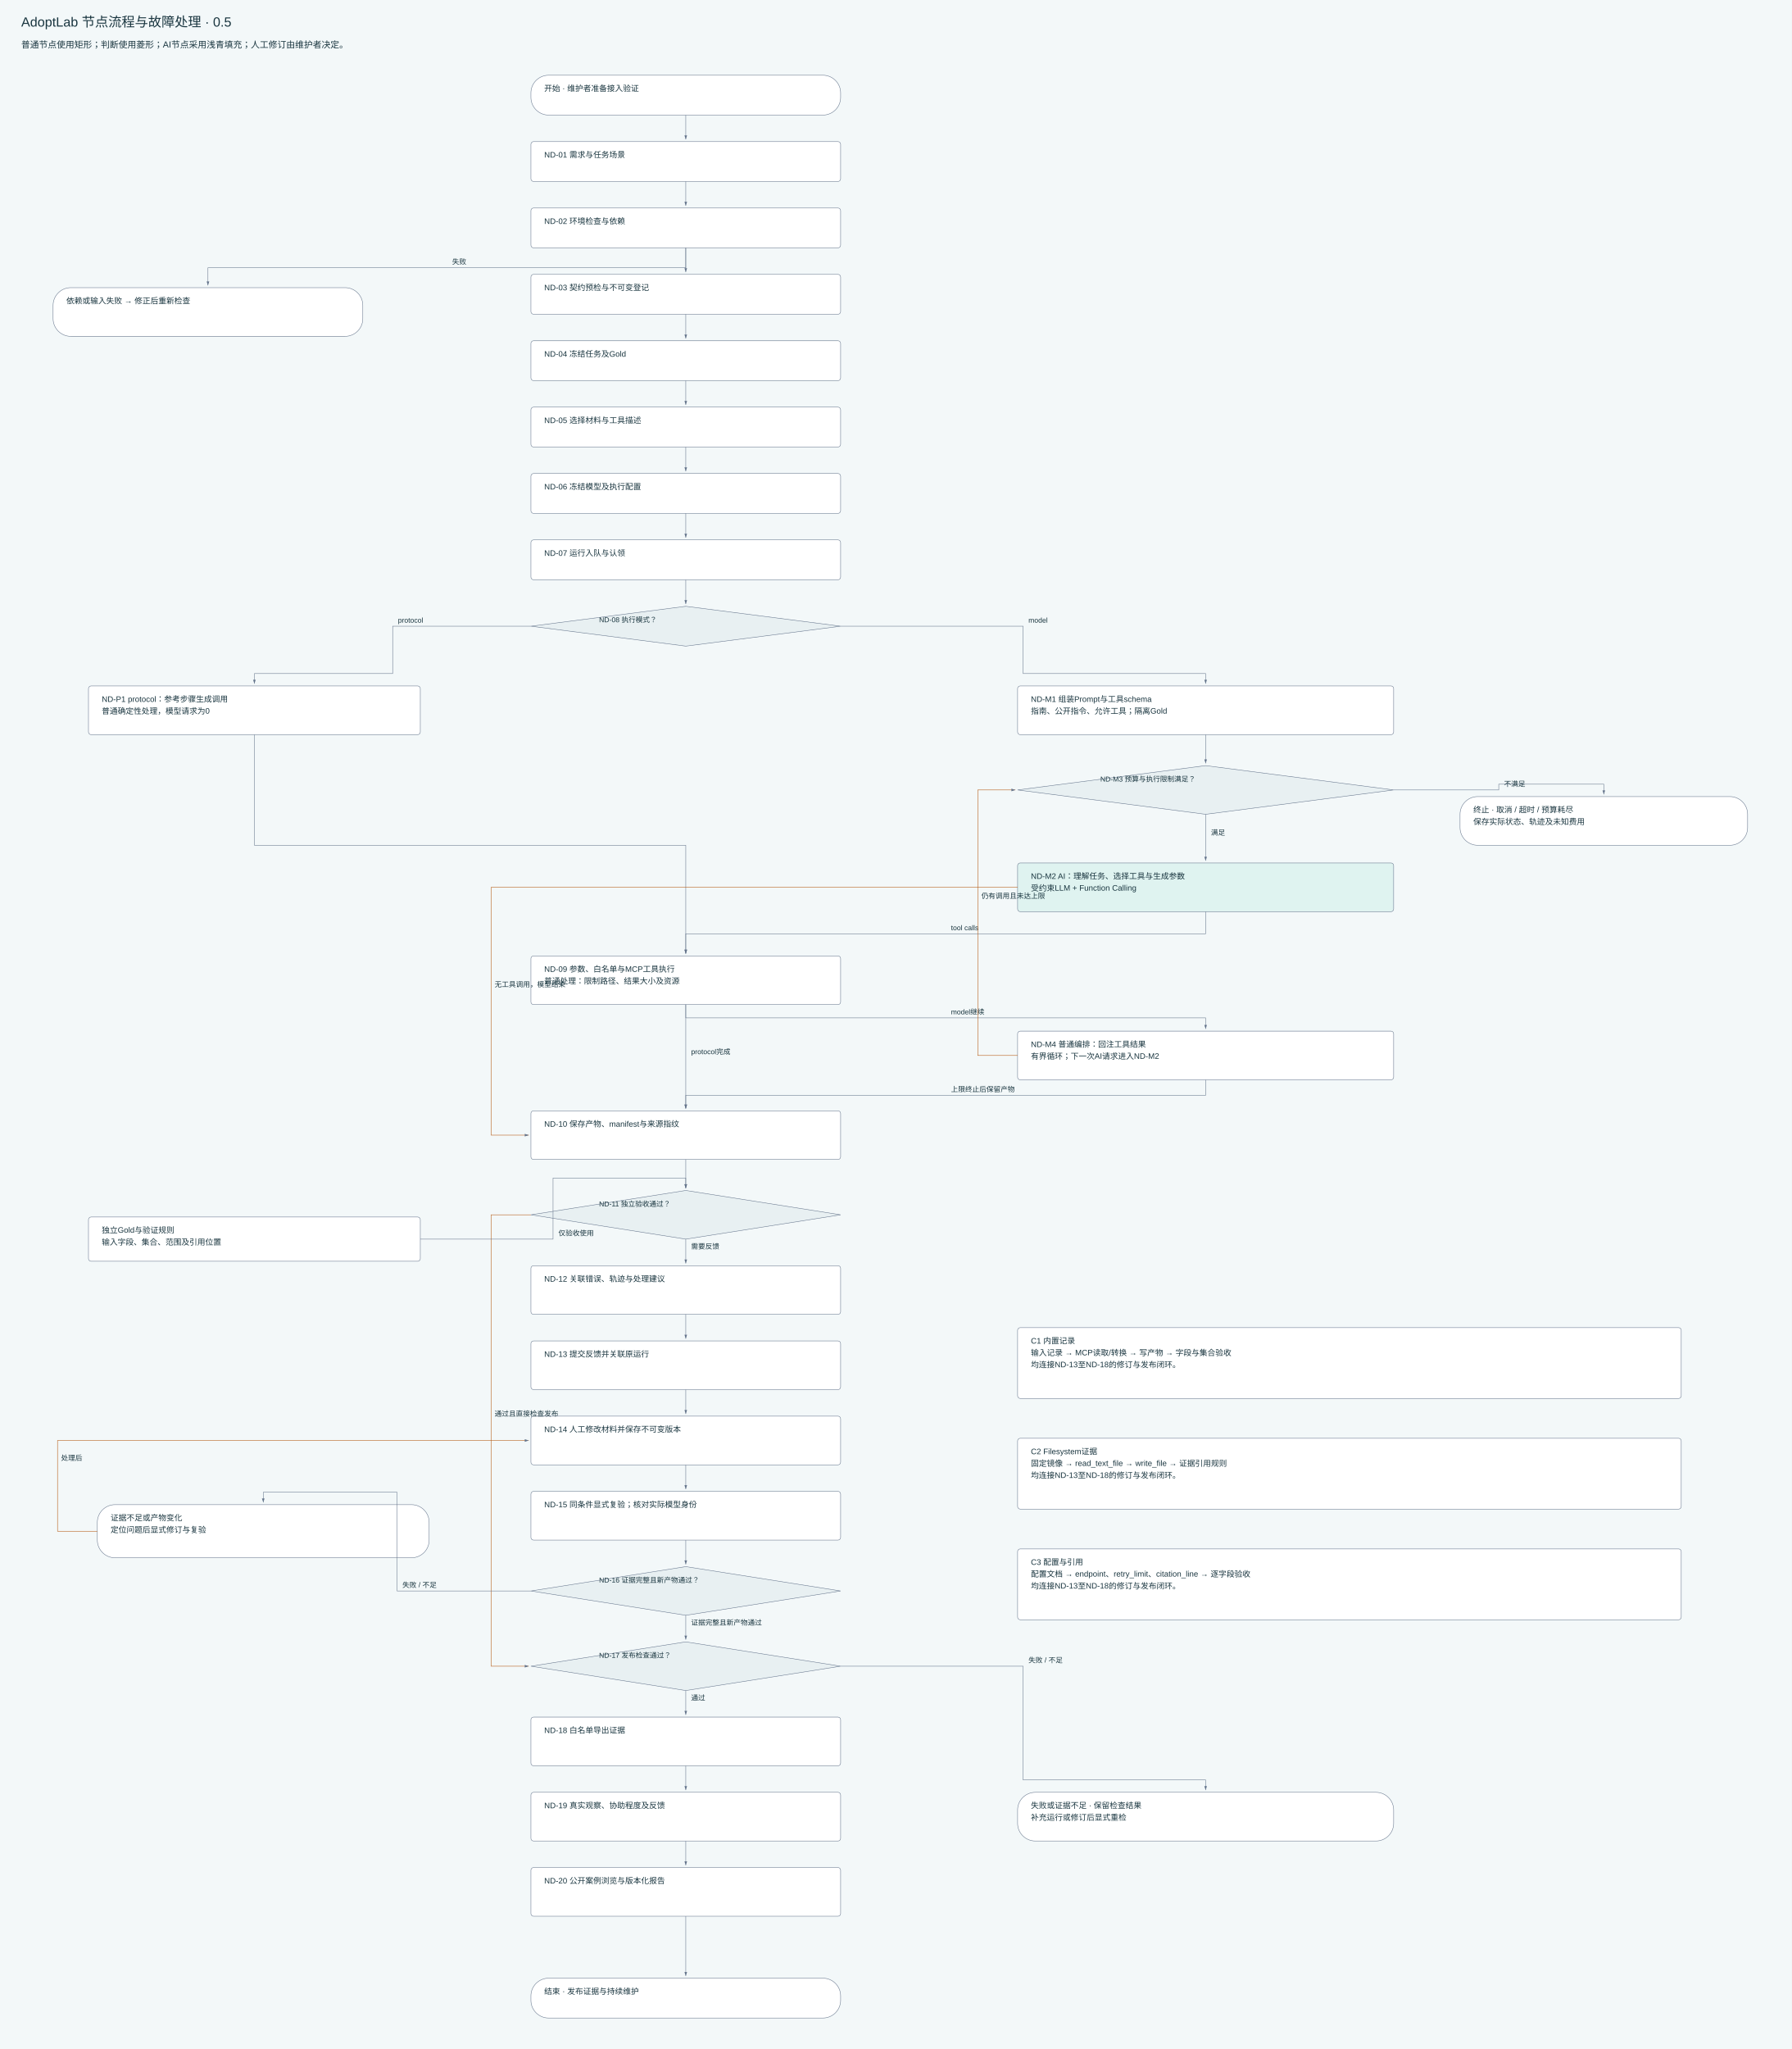
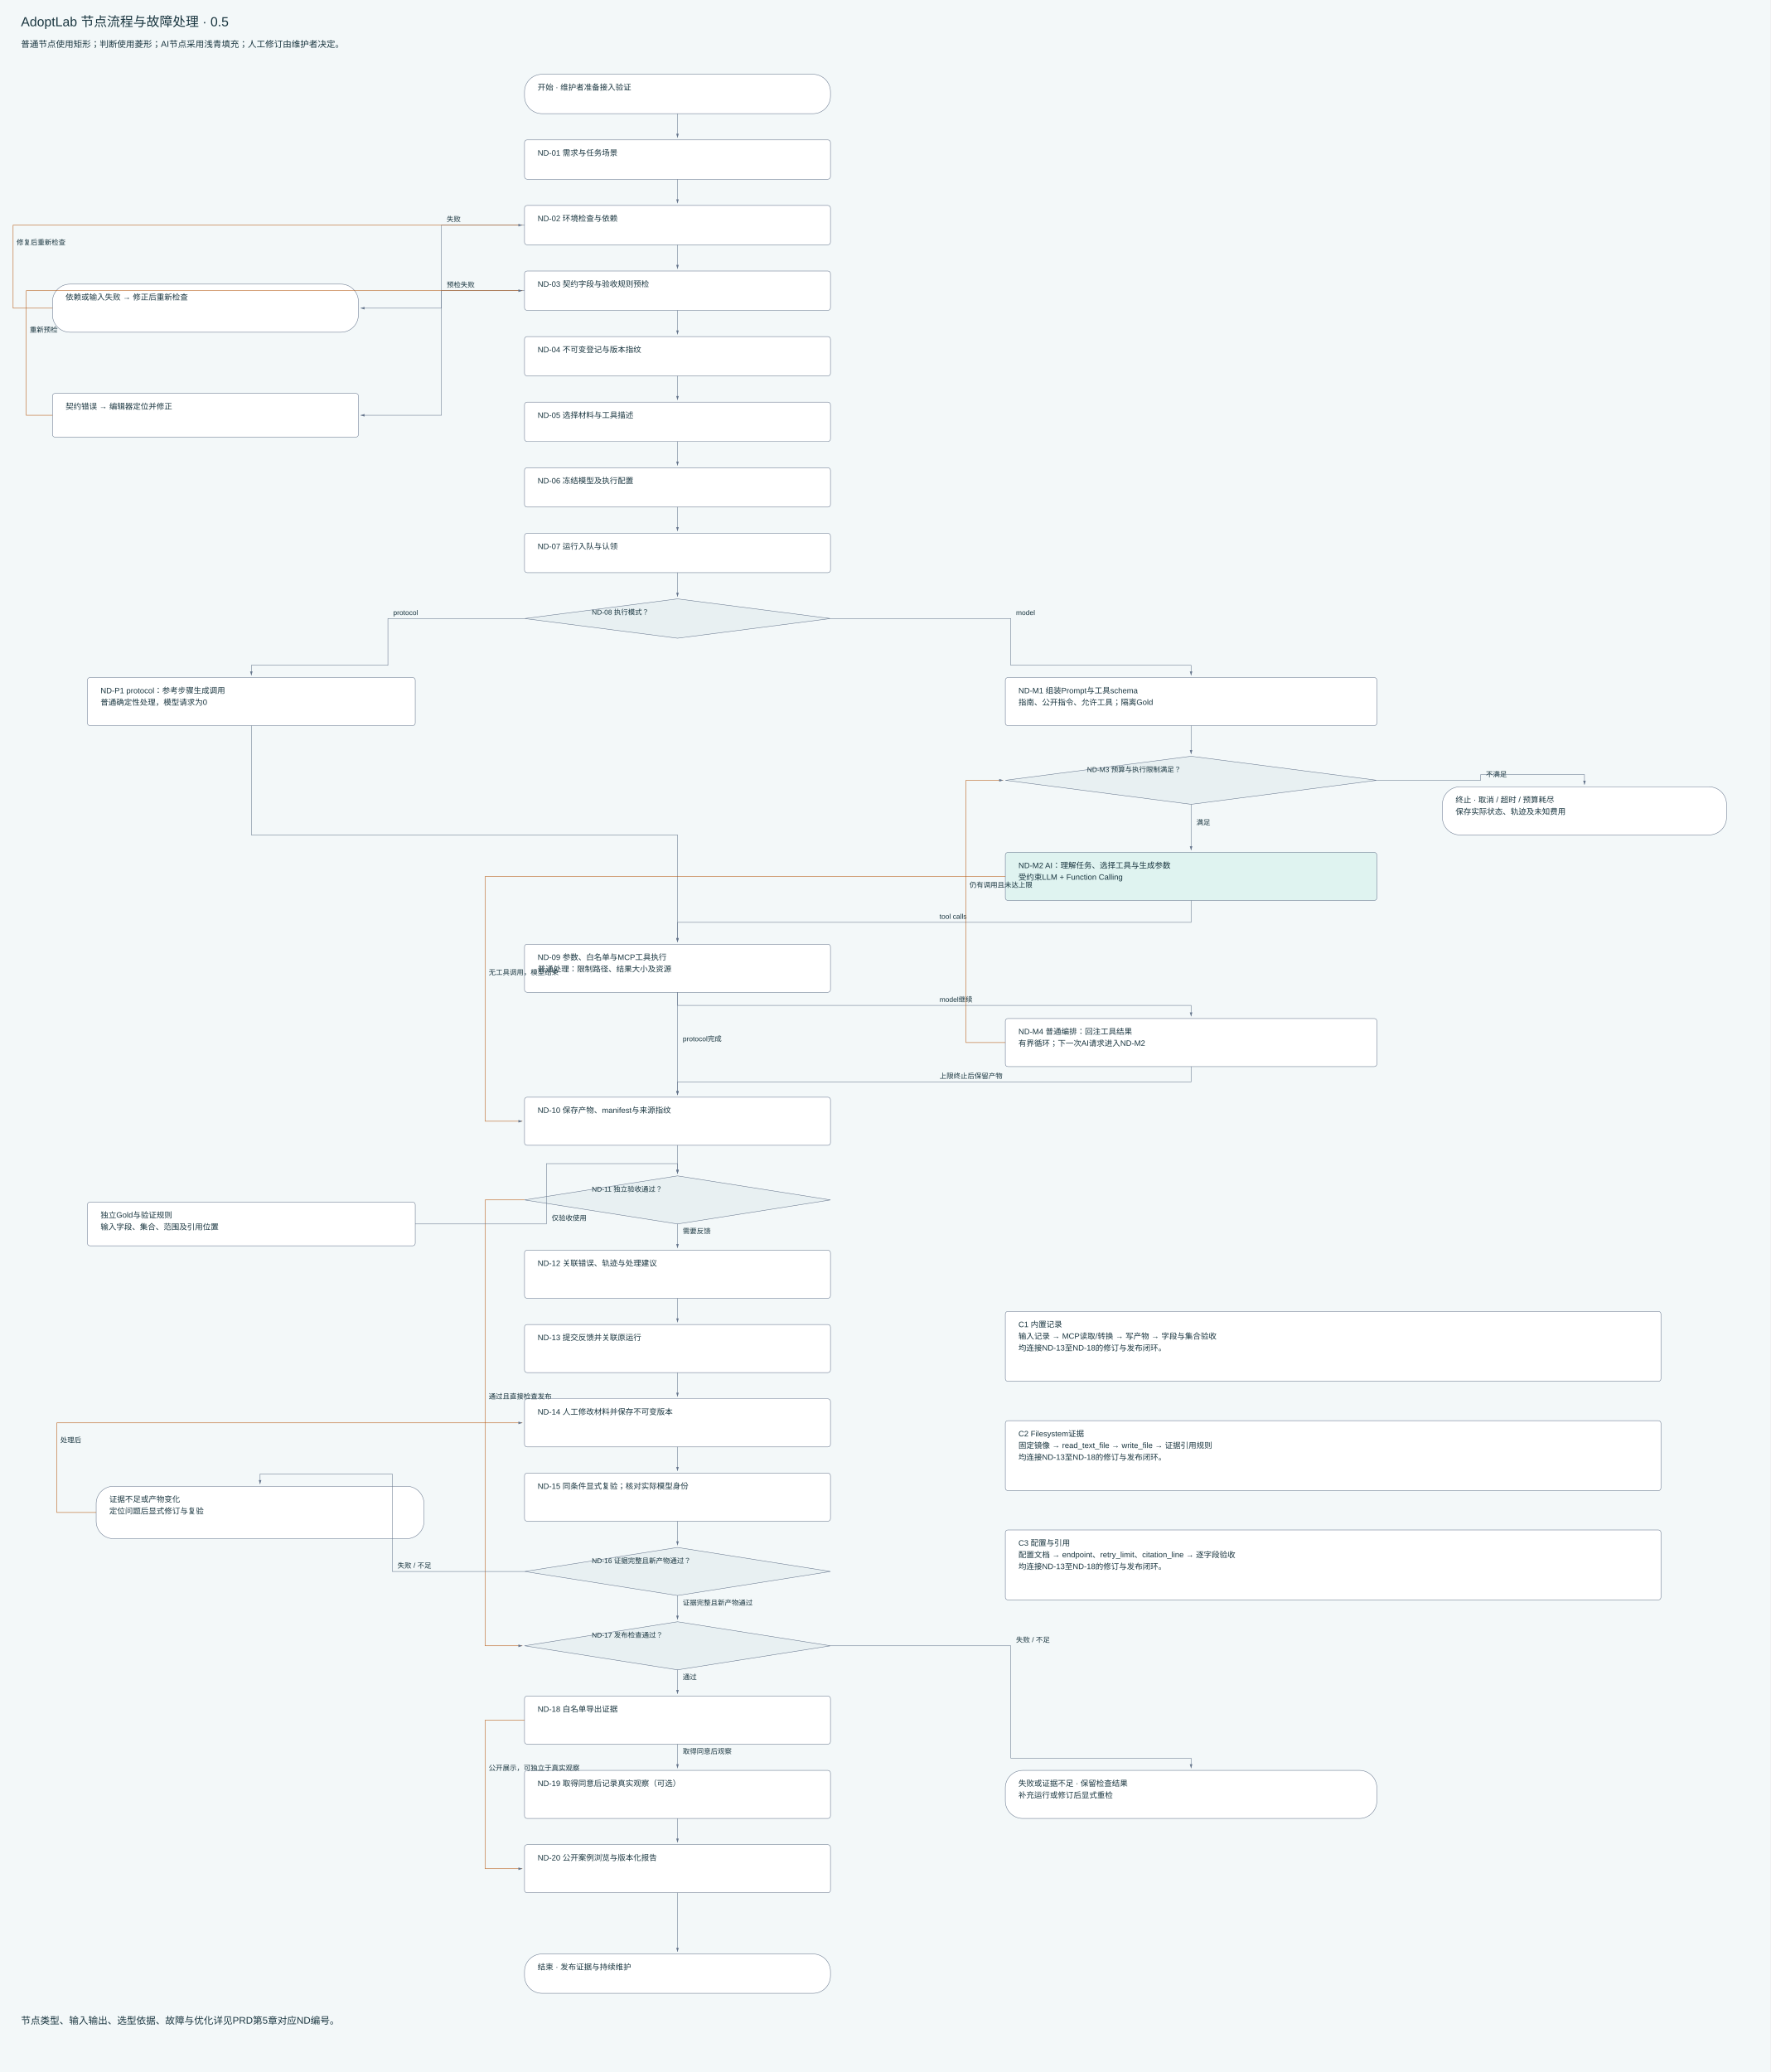
- <svg xmlns="http://www.w3.org/2000/svg" width="4050" height="4630" viewBox="0 0 4050 4630" role="img">
+ <svg xmlns="http://www.w3.org/2000/svg" width="4050" height="4740" viewBox="0 0 4050 4740" role="img">
  <defs>
    <marker id="arrow" markerWidth="10" markerHeight="10" refX="9" refY="3" orient="auto">
      <path d="M0,0 L0,6 L9,3 Z" fill="#64748b" />
    </marker>
  </defs>
  <rect width="100%" height="100%" fill="#f3f8f9" />
  <g font-family="Microsoft YaHei,Arial,sans-serif" fill="#19353f">
    <text x="48" y="60" font-size="30">
      <tspan x="48" dy="0">AdoptLab 节点流程与故障处理 · 0.5</tspan>
    </text>
    <text x="48" y="108" font-size="20">
      <tspan x="48" dy="0">普通节点使用矩形；判断使用菱形；AI节点采用浅青填充；人工修订由维护者决定。</tspan>
    </text>
    <g id="START">
      <rect x="1200" y="170" width="700" height="90" rx="40" fill="white" stroke="#64748b" />
      <text x="1230" y="206" font-size="18">
        <tspan x="1230" dy="0">开始 · 维护者准备接入验证</tspan>
      </text>
    </g>
    <g id="ND-01">
      <rect x="1200" y="320" width="700" height="90" rx="6" fill="white" stroke="#64748b" />
      <text x="1230" y="356" font-size="18">
        <tspan x="1230" dy="0">ND-01 需求与任务场景</tspan>
      </text>
    </g>
    <path d="M1550.0 260 V290.0 H1550.0 V315" fill="none" stroke="#64748b" marker-end="url(#arrow)" />
    <g id="ND-02">
      <rect x="1200" y="470" width="700" height="90" rx="6" fill="white" stroke="#64748b" />
      <text x="1230" y="506" font-size="18">
        <tspan x="1230" dy="0">ND-02 环境检查与依赖</tspan>
      </text>
    </g>
    <path d="M1550.0 410 V440.0 H1550.0 V465" fill="none" stroke="#64748b" marker-end="url(#arrow)" />
    <g id="ND-03">
      <rect x="1200" y="620" width="700" height="90" rx="6" fill="white" stroke="#64748b" />
      <text x="1230" y="656" font-size="18">
-         <tspan x="1230" dy="0">ND-03 契约预检与不可变登记</tspan>
+         <tspan x="1230" dy="0">ND-03 契约字段与验收规则预检</tspan>
      </text>
    </g>
    <path d="M1550.0 560 V590.0 H1550.0 V615" fill="none" stroke="#64748b" marker-end="url(#arrow)" />
    <g id="ND-04">
      <rect x="1200" y="770" width="700" height="90" rx="6" fill="white" stroke="#64748b" />
      <text x="1230" y="806" font-size="18">
-         <tspan x="1230" dy="0">ND-04 冻结任务及Gold</tspan>
+         <tspan x="1230" dy="0">ND-04 不可变登记与版本指纹</tspan>
      </text>
    </g>
    <path d="M1550.0 710 V740.0 H1550.0 V765" fill="none" stroke="#64748b" marker-end="url(#arrow)" />
    <g id="ND-05">
      <rect x="1200" y="920" width="700" height="90" rx="6" fill="white" stroke="#64748b" />
      <text x="1230" y="956" font-size="18">
        <tspan x="1230" dy="0">ND-05 选择材料与工具描述</tspan>
      </text>
    </g>
    <path d="M1550.0 860 V890.0 H1550.0 V915" fill="none" stroke="#64748b" marker-end="url(#arrow)" />
    <g id="ND-06">
      <rect x="1200" y="1070" width="700" height="90" rx="6" fill="white" stroke="#64748b" />
      <text x="1230" y="1106" font-size="18">
        <tspan x="1230" dy="0">ND-06 冻结模型及执行配置</tspan>
      </text>
    </g>
    <path d="M1550.0 1010 V1040.0 H1550.0 V1065" fill="none" stroke="#64748b" marker-end="url(#arrow)" />
    <g id="ND-07">
      <rect x="1200" y="1220" width="700" height="90" rx="6" fill="white" stroke="#64748b" />
      <text x="1230" y="1256" font-size="18">
        <tspan x="1230" dy="0">ND-07 运行入队与认领</tspan>
      </text>
    </g>
    <path d="M1550.0 1160 V1190.0 H1550.0 V1215" fill="none" stroke="#64748b" marker-end="url(#arrow)" />
    <g id="ND-08">
      <polygon points="1550.0,1370 1900,1415.0 1550.0,1460 1200,1415.0" fill="#e8f0f2" stroke="#64748b" />
      <text x="1354.0" y="1406" font-size="16">
        <tspan x="1354.0" dy="0">ND-08 执行模式？</tspan>
      </text>
    </g>
    <path d="M1550.0 1310 V1340.0 H1550.0 V1365" fill="none" stroke="#64748b" marker-end="url(#arrow)" />
    <g id="ENV-STOP">
      <rect x="120" y="650" width="700" height="110" rx="40" fill="white" stroke="#64748b" />
      <text x="150" y="686" font-size="18">
        <tspan x="150" dy="0">依赖或输入失败 → 修正后重新检查</tspan>
      </text>
    </g>
-     <path d="M1550.0 560 V605.0 H470.0 V645" fill="none" stroke="#64748b" marker-end="url(#arrow)" />
-     <text x="1022.0" y="597.0" font-size="16">
+     <path d="M1200 515.0 H1010.0 V705.0 H825" fill="none" stroke="#64748b" marker-end="url(#arrow)" />
+     <text x="1022.0" y="507.0" font-size="16">
      <tspan x="1022.0" dy="0">失败</tspan>
+     </text>
+     <path d="M120 705.0 H30 V515.0 H1195" fill="none" stroke="#b45309" marker-end="url(#arrow)" />
+     <text x="38" y="560.0" font-size="16">
+       <tspan x="38" dy="0">修复后重新检查</tspan>
+     </text>
+     <g id="INPUT-ERROR">
+       <rect x="120" y="900" width="700" height="100" rx="6" fill="white" stroke="#64748b" />
+       <text x="150" y="936" font-size="18">
+         <tspan x="150" dy="0">契约错误 → 编辑器定位并修正</tspan>
+       </text>
+     </g>
+     <path d="M1200 665.0 H1010.0 V950.0 H825" fill="none" stroke="#64748b" marker-end="url(#arrow)" />
+     <text x="1022.0" y="657.0" font-size="16">
+       <tspan x="1022.0" dy="0">预检失败</tspan>
+     </text>
+     <path d="M120 950.0 H60 V665.0 H1195" fill="none" stroke="#b45309" marker-end="url(#arrow)" />
+     <text x="68" y="760.0" font-size="16">
+       <tspan x="68" dy="0">重新预检</tspan>
    </text>
    <g id="ND-P1">
      <rect x="200" y="1550" width="750" height="110" rx="6" fill="white" stroke="#64748b" />
      <text x="230" y="1586" font-size="18">
        <tspan x="230" dy="0">ND-P1 protocol：参考步骤生成调用</tspan>
        <tspan x="230" dy="27.0">普通确定性处理，模型请求为0</tspan>
      </text>
    </g>
    <g id="ND-M1">
      <rect x="2300" y="1550" width="850" height="110" rx="6" fill="white" stroke="#64748b" />
      <text x="2330" y="1586" font-size="18">
        <tspan x="2330" dy="0">ND-M1 组装Prompt与工具schema</tspan>
        <tspan x="2330" dy="27.0">指南、公开指令、允许工具；隔离Gold</tspan>
      </text>
    </g>
    <path d="M1200 1415.0 H887.5 V1522 H575.0 V1545" fill="none" stroke="#64748b" marker-end="url(#arrow)" />
    <text x="899.5" y="1407.0" font-size="16">
      <tspan x="899.5" dy="0">protocol</tspan>
    </text>
    <path d="M1900 1415.0 H2312.5 V1522 H2725.0 V1545" fill="none" stroke="#64748b" marker-end="url(#arrow)" />
    <text x="2324.5" y="1407.0" font-size="16">
      <tspan x="2324.5" dy="0">model</tspan>
    </text>
    <g id="ND-M3">
      <polygon points="2725.0,1730 3150,1785.0 2725.0,1840 2300,1785.0" fill="#e8f0f2" stroke="#64748b" />
      <text x="2487.0" y="1766" font-size="16">
        <tspan x="2487.0" dy="0">ND-M3 预算与执行限制满足？</tspan>
      </text>
    </g>
    <path d="M2725.0 1660 V1695.0 H2725.0 V1725" fill="none" stroke="#64748b" marker-end="url(#arrow)" />
    <g id="STOP">
      <rect x="3300" y="1800" width="650" height="110" rx="40" fill="white" stroke="#64748b" />
      <text x="3330" y="1836" font-size="18">
        <tspan x="3330" dy="0">终止 · 取消 / 超时 / 预算耗尽</tspan>
        <tspan x="3330" dy="27.0">保存实际状态、轨迹及未知费用</tspan>
      </text>
    </g>
    <path d="M3150 1785.0 H3387.5 V1772 H3625.0 V1795" fill="none" stroke="#64748b" marker-end="url(#arrow)" />
    <text x="3399.5" y="1777.0" font-size="16">
      <tspan x="3399.5" dy="0">不满足</tspan>
    </text>
    <g id="ND-M2">
      <rect x="2300" y="1950" width="850" height="110" rx="6" fill="#dff3f0" stroke="#64748b" />
      <text x="2330" y="1986" font-size="18">
        <tspan x="2330" dy="0">ND-M2 AI：理解任务、选择工具与生成参数</tspan>
        <tspan x="2330" dy="27.0">受约束LLM + Function Calling</tspan>
      </text>
    </g>
    <path d="M2725.0 1840 V1895.0 H2725.0 V1945" fill="none" stroke="#64748b" marker-end="url(#arrow)" />
    <text x="2737.0" y="1887.0" font-size="16">
      <tspan x="2737.0" dy="0">满足</tspan>
    </text>
    <g id="ND-09">
      <rect x="1200" y="2160" width="700" height="110" rx="6" fill="white" stroke="#64748b" />
      <text x="1230" y="2196" font-size="18">
        <tspan x="1230" dy="0">ND-09 参数、白名单与MCP工具执行</tspan>
        <tspan x="1230" dy="27.0">普通处理：限制路径、结果大小及资源</tspan>
      </text>
    </g>
    <path d="M575.0 1660 V1910.0 H1550.0 V2155" fill="none" stroke="#64748b" marker-end="url(#arrow)" />
    <path d="M2725.0 2060 V2110.0 H1550.0 V2155" fill="none" stroke="#64748b" marker-end="url(#arrow)" />
    <text x="2149.5" y="2102.0" font-size="16">
      <tspan x="2149.5" dy="0">tool calls</tspan>
    </text>
    <g id="ND-M4">
      <rect x="2300" y="2330" width="850" height="110" rx="6" fill="white" stroke="#64748b" />
      <text x="2330" y="2366" font-size="18">
        <tspan x="2330" dy="0">ND-M4 普通编排：回注工具结果</tspan>
        <tspan x="2330" dy="27.0">有界循环；下一次AI请求进入ND-M2</tspan>
      </text>
    </g>
    <path d="M1550.0 2270 V2300.0 H2725.0 V2325" fill="none" stroke="#64748b" marker-end="url(#arrow)" />
    <text x="2149.5" y="2292.0" font-size="16">
      <tspan x="2149.5" dy="0">model继续</tspan>
    </text>
    <path d="M2300 2385.0 H2210 V1785.0 H2295" fill="none" stroke="#b45309" marker-end="url(#arrow)" />
    <text x="2218" y="2030.0" font-size="16">
      <tspan x="2218" dy="0">仍有调用且未达上限</tspan>
    </text>
    <g id="ND-10">
      <rect x="1200" y="2510" width="700" height="110" rx="6" fill="white" stroke="#64748b" />
      <text x="1230" y="2546" font-size="18">
        <tspan x="1230" dy="0">ND-10 保存产物、manifest与来源指纹</tspan>
      </text>
    </g>
    <path d="M1550.0 2270 V2390.0 H1550.0 V2505" fill="none" stroke="#64748b" marker-end="url(#arrow)" />
    <text x="1562.0" y="2382.0" font-size="16">
      <tspan x="1562.0" dy="0">protocol完成</tspan>
    </text>
    <path d="M2725.0 2440 V2475.0 H1550.0 V2505" fill="none" stroke="#64748b" marker-end="url(#arrow)" />
    <text x="2149.5" y="2467.0" font-size="16">
      <tspan x="2149.5" dy="0">上限终止后保留产物</tspan>
    </text>
    <path d="M2300 2005.0 H1110 V2565.0 H1195" fill="none" stroke="#b45309" marker-end="url(#arrow)" />
    <text x="1118" y="2230.0" font-size="16">
      <tspan x="1118" dy="0">无工具调用，模型结束</tspan>
    </text>
    <g id="ND-11">
      <polygon points="1550.0,2690 1900,2745.0 1550.0,2800 1200,2745.0" fill="#e8f0f2" stroke="#64748b" />
      <text x="1354.0" y="2726" font-size="16">
        <tspan x="1354.0" dy="0">ND-11 独立验收通过？</tspan>
      </text>
    </g>
    <path d="M1550.0 2620 V2655.0 H1550.0 V2685" fill="none" stroke="#64748b" marker-end="url(#arrow)" />
    <g id="ND-12">
      <rect x="1200" y="2860" width="700" height="110" rx="6" fill="white" stroke="#64748b" />
      <text x="1230" y="2896" font-size="18">
        <tspan x="1230" dy="0">ND-12 关联错误、轨迹与处理建议</tspan>
      </text>
    </g>
    <path d="M1550.0 2800 V2830.0 H1550.0 V2855" fill="none" stroke="#64748b" marker-end="url(#arrow)" />
    <text x="1562.0" y="2822.0" font-size="16">
      <tspan x="1562.0" dy="0">需要反馈</tspan>
    </text>
    <g id="ND-13">
      <rect x="1200" y="3030" width="700" height="110" rx="6" fill="white" stroke="#64748b" />
      <text x="1230" y="3066" font-size="18">
        <tspan x="1230" dy="0">ND-13 提交反馈并关联原运行</tspan>
      </text>
    </g>
    <path d="M1550.0 2970 V3000.0 H1550.0 V3025" fill="none" stroke="#64748b" marker-end="url(#arrow)" />
    <g id="ND-14">
      <rect x="1200" y="3200" width="700" height="110" rx="6" fill="white" stroke="#64748b" />
      <text x="1230" y="3236" font-size="18">
        <tspan x="1230" dy="0">ND-14 人工修改材料并保存不可变版本</tspan>
      </text>
    </g>
    <path d="M1550.0 3140 V3170.0 H1550.0 V3195" fill="none" stroke="#64748b" marker-end="url(#arrow)" />
    <g id="ND-15">
      <rect x="1200" y="3370" width="700" height="110" rx="6" fill="white" stroke="#64748b" />
      <text x="1230" y="3406" font-size="18">
        <tspan x="1230" dy="0">ND-15 同条件显式复验；核对实际模型身份</tspan>
      </text>
    </g>
    <path d="M1550.0 3310 V3340.0 H1550.0 V3365" fill="none" stroke="#64748b" marker-end="url(#arrow)" />
    <g id="ND-16">
      <polygon points="1550.0,3540 1900,3595.0 1550.0,3650 1200,3595.0" fill="#e8f0f2" stroke="#64748b" />
      <text x="1354.0" y="3576" font-size="16">
        <tspan x="1354.0" dy="0">ND-16 证据完整且新产物通过？</tspan>
      </text>
    </g>
    <path d="M1550.0 3480 V3510.0 H1550.0 V3535" fill="none" stroke="#64748b" marker-end="url(#arrow)" />
    <g id="ND-17">
      <polygon points="1550.0,3710 1900,3765.0 1550.0,3820 1200,3765.0" fill="#e8f0f2" stroke="#64748b" />
      <text x="1354.0" y="3746" font-size="16">
        <tspan x="1354.0" dy="0">ND-17 发布检查通过？</tspan>
      </text>
    </g>
    <path d="M1550.0 3650 V3680.0 H1550.0 V3705" fill="none" stroke="#64748b" marker-end="url(#arrow)" />
    <text x="1562.0" y="3672.0" font-size="16">
      <tspan x="1562.0" dy="0">证据完整且新产物通过</tspan>
    </text>
    <g id="ND-18">
      <rect x="1200" y="3880" width="700" height="110" rx="6" fill="white" stroke="#64748b" />
      <text x="1230" y="3916" font-size="18">
        <tspan x="1230" dy="0">ND-18 白名单导出证据</tspan>
      </text>
    </g>
    <path d="M1550.0 3820 V3850.0 H1550.0 V3875" fill="none" stroke="#64748b" marker-end="url(#arrow)" />
    <text x="1562.0" y="3842.0" font-size="16">
      <tspan x="1562.0" dy="0">通过</tspan>
    </text>
    <g id="ND-19">
      <rect x="1200" y="4050" width="700" height="110" rx="6" fill="white" stroke="#64748b" />
      <text x="1230" y="4086" font-size="18">
-         <tspan x="1230" dy="0">ND-19 真实观察、协助程度及反馈</tspan>
+         <tspan x="1230" dy="0">ND-19 取得同意后记录真实观察（可选）</tspan>
      </text>
    </g>
    <path d="M1550.0 3990 V4020.0 H1550.0 V4045" fill="none" stroke="#64748b" marker-end="url(#arrow)" />
+     <text x="1562.0" y="4012.0" font-size="16">
+       <tspan x="1562.0" dy="0">取得同意后观察</tspan>
+     </text>
    <g id="ND-20">
      <rect x="1200" y="4220" width="700" height="110" rx="6" fill="white" stroke="#64748b" />
      <text x="1230" y="4256" font-size="18">
        <tspan x="1230" dy="0">ND-20 公开案例浏览与版本化报告</tspan>
      </text>
    </g>
    <path d="M1550.0 4160 V4190.0 H1550.0 V4215" fill="none" stroke="#64748b" marker-end="url(#arrow)" />
    <path d="M1200 2745.0 H1110 V3765.0 H1195" fill="none" stroke="#b45309" marker-end="url(#arrow)" />
    <text x="1118" y="3200.0" font-size="16">
      <tspan x="1118" dy="0">通过且直接检查发布</tspan>
+     </text>
+     <path d="M1200 3935.0 H1110 V4275.0 H1195" fill="none" stroke="#b45309" marker-end="url(#arrow)" />
+     <text x="1118" y="4050.0" font-size="16">
+       <tspan x="1118" dy="0">公开展示，可独立于真实观察</tspan>
    </text>
    <g id="RELEASE-HOLD">
      <rect x="2300" y="4050" width="850" height="110" rx="40" fill="white" stroke="#64748b" />
      <text x="2330" y="4086" font-size="18">
        <tspan x="2330" dy="0">失败或证据不足 · 保留检查结果</tspan>
        <tspan x="2330" dy="27.0">补充运行或修订后显式重检</tspan>
      </text>
    </g>
    <path d="M1900 3765.0 H2312.5 V4022 H2725.0 V4045" fill="none" stroke="#64748b" marker-end="url(#arrow)" />
    <text x="2324.5" y="3757.0" font-size="16">
      <tspan x="2324.5" dy="0">失败 / 不足</tspan>
    </text>
    <g id="REWORK">
      <rect x="220" y="3400" width="750" height="120" rx="40" fill="white" stroke="#64748b" />
      <text x="250" y="3436" font-size="18">
        <tspan x="250" dy="0">证据不足或产物变化</tspan>
        <tspan x="250" dy="27.0">定位问题后显式修订与复验</tspan>
      </text>
    </g>
    <path d="M1200 3595.0 H897.5 V3372 H595.0 V3395" fill="none" stroke="#64748b" marker-end="url(#arrow)" />
    <text x="909.5" y="3587.0" font-size="16">
      <tspan x="909.5" dy="0">失败 / 不足</tspan>
    </text>
    <path d="M220 3460.0 H130 V3255.0 H1195" fill="none" stroke="#b45309" marker-end="url(#arrow)" />
    <text x="138" y="3300.0" font-size="16">
      <tspan x="138" dy="0">处理后</tspan>
    </text>
    <g id="END">
      <rect x="1200" y="4470" width="700" height="90" rx="40" fill="white" stroke="#64748b" />
      <text x="1230" y="4506" font-size="18">
        <tspan x="1230" dy="0">结束 · 发布证据与持续维护</tspan>
      </text>
    </g>
    <path d="M1550.0 4330 V4400.0 H1550.0 V4465" fill="none" stroke="#64748b" marker-end="url(#arrow)" />
    <g id="GOLD">
      <rect x="200" y="2750" width="750" height="100" rx="6" fill="white" stroke="#64748b" />
      <text x="230" y="2786" font-size="18">
        <tspan x="230" dy="0">独立Gold与验证规则</tspan>
        <tspan x="230" dy="27.0">输入字段、集合、范围及引用位置</tspan>
      </text>
    </g>
    <path d="M950 2800.0 H1250.0 V2662 H1550.0 V2685" fill="none" stroke="#64748b" marker-end="url(#arrow)" />
    <text x="1262.0" y="2792.0" font-size="16">
      <tspan x="1262.0" dy="0">仅验收使用</tspan>
    </text>
    <g id="CASE-1">
      <rect x="2300" y="3000" width="1500" height="160" rx="6" fill="white" stroke="#64748b" />
      <text x="2330" y="3036" font-size="18">
        <tspan x="2330" dy="0">C1 内置记录</tspan>
        <tspan x="2330" dy="27.0">输入记录 → MCP读取/转换 → 写产物 → 字段与集合验收</tspan>
        <tspan x="2330" dy="27.0">均连接ND-13至ND-18的修订与发布闭环。</tspan>
      </text>
    </g>
    <g id="CASE-2">
      <rect x="2300" y="3250" width="1500" height="160" rx="6" fill="white" stroke="#64748b" />
      <text x="2330" y="3286" font-size="18">
        <tspan x="2330" dy="0">C2 Filesystem证据</tspan>
        <tspan x="2330" dy="27.0">固定镜像 → read_text_file → write_file → 证据引用规则</tspan>
        <tspan x="2330" dy="27.0">均连接ND-13至ND-18的修订与发布闭环。</tspan>
      </text>
    </g>
    <g id="CASE-3">
      <rect x="2300" y="3500" width="1500" height="160" rx="6" fill="white" stroke="#64748b" />
      <text x="2330" y="3536" font-size="18">
        <tspan x="2330" dy="0">C3 配置与引用</tspan>
        <tspan x="2330" dy="27.0">配置文档 → endpoint、retry_limit、citation_line → 逐字段验收</tspan>
        <tspan x="2330" dy="27.0">均连接ND-13至ND-18的修订与发布闭环。</tspan>
      </text>
    </g>
-     <g id="CARD-ND-01">
-       <rect x="48" y="4740" width="1940" height="610" rx="8" fill="white" stroke="#c9dce2" />
-       <text x="72" y="4782" font-size="20">
-         <tspan x="72" dy="0">节点：ND-01</tspan>
-       </text>
-       <text x="72" y="4834" font-size="20">
-         <tspan x="72" dy="0">类别与类型：需求/任务选择；普通导航与数据，用户明确目标</tspan>
-       </text>
-       <text x="72" y="4886" font-size="20">
-         <tspan x="72" dy="0">输入与输出：场景/目录→任务版本</tspan>
-       </text>
-       <text x="72" y="4938" font-size="20">
-         <tspan x="72" dy="0">问题与证据：选错任务、空目录，ID与上下文可查</tspan>
-       </text>
-       <text x="72" y="4990" font-size="20">
-         <tspan x="72" dy="0">优化与处置：说明任务目标、空态入口、匹配检查；明确版本</tspan>
-       </text>
-       <text x="72" y="5042" font-size="18">
-         <tspan x="72" dy="0">验收：按对应AC核验输入、输出与分支；人工介入由维护者显式决定。</tspan>
-       </text>
-     </g>
-     <g id="CARD-ND-02">
-       <rect x="2048" y="4740" width="1940" height="610" rx="8" fill="white" stroke="#c9dce2" />
-       <text x="2072" y="4782" font-size="20">
-         <tspan x="2072" dy="0">节点：ND-02</tspan>
-       </text>
-       <text x="2072" y="4834" font-size="20">
-         <tspan x="2072" dy="0">类别与类型：环境检查；普通代码/集成，依赖可确定</tspan>
-       </text>
-       <text x="2072" y="4886" font-size="20">
-         <tspan x="2072" dy="0">输入与输出：目标与配置→ready/检查项</tspan>
-       </text>
-       <text x="2072" y="4938" font-size="20">
-         <tspan x="2072" dy="0">问题与证据：Docker/镜像/权限/API配置不可用</tspan>
-       </text>
-       <text x="2072" y="4990" font-size="20">
-         <tspan x="2072" dy="0">优化与处置：逐项处理，不自动升预算；ready有实际依据</tspan>
-       </text>
-       <text x="2072" y="5042" font-size="18">
-         <tspan x="2072" dy="0">验收：按对应AC核验输入、输出与分支；人工介入由维护者显式决定。</tspan>
-       </text>
-     </g>
-     <g id="CARD-ND-03">
-       <rect x="48" y="5390" width="1940" height="610" rx="8" fill="white" stroke="#c9dce2" />
-       <text x="72" y="5432" font-size="20">
-         <tspan x="72" dy="0">节点：ND-03</tspan>
-       </text>
-       <text x="72" y="5484" font-size="20">
-         <tspan x="72" dy="0">类别与类型：契约预检；普通规则，无需LLM</tspan>
-       </text>
-       <text x="72" y="5536" font-size="20">
-         <tspan x="72" dy="0">输入与输出：JSON/字段/rules→字段错误或有效</tspan>
-       </text>
-       <text x="72" y="5588" font-size="20">
-         <tspan x="72" dy="0">问题与证据：坏JSON、非法路径、错误类型、重复/改变ID</tspan>
-       </text>
-       <text x="72" y="5640" font-size="20">
-         <tspan x="72" dy="0">优化与处置：定位原字段，保留编辑；预检无登记无执行</tspan>
-       </text>
-       <text x="72" y="5692" font-size="18">
-         <tspan x="72" dy="0">验收：按对应AC核验输入、输出与分支；人工介入由维护者显式决定。</tspan>
-       </text>
-     </g>
-     <g id="CARD-ND-04">
-       <rect x="2048" y="5390" width="1940" height="610" rx="8" fill="white" stroke="#c9dce2" />
-       <text x="2072" y="5432" font-size="20">
-         <tspan x="2072" dy="0">节点：ND-04</tspan>
-       </text>
-       <text x="2072" y="5484" font-size="20">
-         <tspan x="2072" dy="0">类别与类型：不可变登记；普通数据库/版本</tspan>
-       </text>
-       <text x="2072" y="5536" font-size="20">
-         <tspan x="2072" dy="0">输入与输出：有效包→task ID/hash</tspan>
-       </text>
-       <text x="2072" y="5588" font-size="20">
-         <tspan x="2072" dy="0">问题与证据：冲突、重复、数据库失败</tspan>
-       </text>
-       <text x="2072" y="5640" font-size="20">
-         <tspan x="2072" dy="0">优化与处置：同内容遵从既有规则，改内容用新ID；事务完整</tspan>
-       </text>
-       <text x="2072" y="5692" font-size="18">
-         <tspan x="2072" dy="0">验收：按对应AC核验输入、输出与分支；人工介入由维护者显式决定。</tspan>
-       </text>
-     </g>
-     <g id="CARD-ND-05">
-       <rect x="48" y="6040" width="1940" height="610" rx="8" fill="white" stroke="#c9dce2" />
-       <text x="72" y="6082" font-size="20">
-         <tspan x="72" dy="0">节点：ND-05</tspan>
-       </text>
-       <text x="72" y="6134" font-size="20">
-         <tspan x="72" dy="0">类别与类型：材料准备；人工+输入/版本</tspan>
-       </text>
-       <text x="72" y="6186" font-size="20">
-         <tspan x="72" dy="0">输入与输出：guide/descriptions/reason→版本/hash</tspan>
-       </text>
-       <text x="72" y="6238" font-size="20">
-         <tspan x="72" dy="0">问题与证据：描述漏工具、指南歧义、秘密混入</tspan>
-       </text>
-       <text x="72" y="6290" font-size="20">
-         <tspan x="72" dy="0">优化与处置：工具匹配、敏感检查、人工审阅；不自称已验证</tspan>
-       </text>
-       <text x="72" y="6342" font-size="18">
-         <tspan x="72" dy="0">验收：按对应AC核验输入、输出与分支；人工介入由维护者显式决定。</tspan>
-       </text>
-     </g>
-     <g id="CARD-ND-06">
-       <rect x="2048" y="6040" width="1940" height="610" rx="8" fill="white" stroke="#c9dce2" />
-       <text x="2072" y="6082" font-size="20">
-         <tspan x="2072" dy="0">节点：ND-06</tspan>
-       </text>
-       <text x="2072" y="6134" font-size="20">
-         <tspan x="2072" dy="0">类别与类型：实验配置；普通表单/流程</tspan>
-       </text>
-       <text x="2072" y="6186" font-size="20">
-         <tspan x="2072" dy="0">输入与输出：任务/材料/mode/次数/限额→冻结配置</tspan>
-       </text>
-       <text x="2072" y="6238" font-size="20">
-         <tspan x="2072" dy="0">问题与证据：规模超限、材料错配、条件漂移</tspan>
-       </text>
-       <text x="2072" y="6290" font-size="20">
-         <tspan x="2072" dy="0">优化与处置：预览实际规模，匹配与预算预检；创建/执行失败区分</tspan>
-       </text>
-       <text x="2072" y="6342" font-size="18">
-         <tspan x="2072" dy="0">验收：按对应AC核验输入、输出与分支；人工介入由维护者显式决定。</tspan>
-       </text>
-     </g>
-     <g id="CARD-ND-07">
-       <rect x="48" y="6690" width="1940" height="610" rx="8" fill="white" stroke="#c9dce2" />
-       <text x="72" y="6732" font-size="20">
-         <tspan x="72" dy="0">节点：ND-07</tspan>
-       </text>
-       <text x="72" y="6784" font-size="20">
-         <tspan x="72" dy="0">类别与类型：队列/运行启动；普通状态/进程</tspan>
-       </text>
-       <text x="72" y="6836" font-size="20">
-         <tspan x="72" dy="0">输入与输出：冻结配置→run与owner</tspan>
-       </text>
-       <text x="72" y="6888" font-size="20">
-         <tspan x="72" dy="0">问题与证据：重复启动、失联、queued残留</tspan>
-       </text>
-       <text x="72" y="6940" font-size="20">
-         <tspan x="72" dy="0">优化与处置：后端幂等/归属核对，明确中断恢复；不无条件重放付费请求</tspan>
-       </text>
-       <text x="72" y="6992" font-size="18">
-         <tspan x="72" dy="0">验收：按对应AC核验输入、输出与分支；人工介入由维护者显式决定。</tspan>
-       </text>
-     </g>
-     <g id="CARD-ND-08">
-       <rect x="2048" y="6690" width="1940" height="610" rx="8" fill="white" stroke="#c9dce2" />
-       <text x="2072" y="6732" font-size="20">
-         <tspan x="2072" dy="0">节点：ND-08</tspan>
-       </text>
-       <text x="2072" y="6784" font-size="20">
-         <tspan x="2072" dy="0">类别与类型：模式分支；普通条件，用户选择已知</tspan>
-       </text>
-       <text x="2072" y="6836" font-size="20">
-         <tspan x="2072" dy="0">输入与输出：mode→protocol或model</tspan>
-       </text>
-       <text x="2072" y="6888" font-size="20">
-         <tspan x="2072" dy="0">问题与证据：误将protocol当模型效果</tspan>
-       </text>
-       <text x="2072" y="6940" font-size="20">
-         <tspan x="2072" dy="0">优化与处置：UI和报告明确两路径；无模型请求不报推理效果</tspan>
-       </text>
-       <text x="2072" y="6992" font-size="18">
-         <tspan x="2072" dy="0">验收：按对应AC核验输入、输出与分支；人工介入由维护者显式决定。</tspan>
-       </text>
-     </g>
-     <g id="CARD-ND-P1">
-       <rect x="48" y="7340" width="1940" height="610" rx="8" fill="white" stroke="#c9dce2" />
-       <text x="72" y="7382" font-size="20">
-         <tspan x="72" dy="0">节点：ND-P1</tspan>
-       </text>
-       <text x="72" y="7434" font-size="20">
-         <tspan x="72" dy="0">类别与类型：protocol参考步骤；固定代码/工具调用</tspan>
-       </text>
-       <text x="72" y="7486" font-size="20">
-         <tspan x="72" dy="0">输入与输出：task reference→工具序列</tspan>
-       </text>
-       <text x="72" y="7538" font-size="20">
-         <tspan x="72" dy="0">问题与证据：错误路径/参数、服务异常</tspan>
-       </text>
-       <text x="72" y="7590" font-size="20">
-         <tspan x="72" dy="0">优化与处置：按契约处理/失败终止；Gold隔离，协议独立验收</tspan>
-       </text>
-       <text x="72" y="7642" font-size="18">
-         <tspan x="72" dy="0">验收：按对应AC核验输入、输出与分支；人工介入由维护者显式决定。</tspan>
-       </text>
-     </g>
-     <g id="CARD-ND-M1">
-       <rect x="2048" y="7340" width="1940" height="610" rx="8" fill="white" stroke="#c9dce2" />
-       <text x="2072" y="7382" font-size="20">
-         <tspan x="2072" dy="0">节点：ND-M1</tspan>
-       </text>
-       <text x="2072" y="7434" font-size="20">
-         <tspan x="2072" dy="0">类别与类型：Prompt与上下文组装；版本化模板+短期messages，为模型提供任务和边界</tspan>
-       </text>
-       <text x="2072" y="7486" font-size="20">
-         <tspan x="2072" dy="0">输入与输出：材料/任务/工具schema→请求</tspan>
-       </text>
-       <text x="2072" y="7538" font-size="20">
-         <tspan x="2072" dy="0">问题与证据：指令混淆、长输入、Gold泄漏、注入</tspan>
-       </text>
-       <text x="2072" y="7590" font-size="20">
-         <tspan x="2072" dy="0">优化与处置：角色/任务/文件分隔、字节限额、Gold隔离；失败定位输入和版本</tspan>
-       </text>
-       <text x="2072" y="7642" font-size="18">
-         <tspan x="2072" dy="0">验收：按对应AC核验输入、输出与分支；人工介入由维护者显式决定。</tspan>
-       </text>
-     </g>
-     <g id="CARD-ND-M2">
-       <rect x="48" y="7990" width="1940" height="610" rx="8" fill="white" stroke="#c9dce2" />
-       <text x="72" y="8032" font-size="20">
-         <tspan x="72" dy="0">节点：ND-M2</tspan>
-       </text>
-       <text x="72" y="8084" font-size="20">
-         <tspan x="72" dy="0">类别与类型：模型工具选择与参数/提取；LLM+原生Function Calling，处理不确定任务</tspan>
-       </text>
-       <text x="72" y="8136" font-size="20">
-         <tspan x="72" dy="0">输入与输出：请求上下文→tool_calls或结束输出</tspan>
-       </text>
-       <text x="72" y="8188" font-size="20">
-         <tspan x="72" dy="0">问题与证据：选错工具、JSON非对象、参数错误、幻觉引用</tspan>
-       </text>
-       <text x="72" y="8240" font-size="20">
-         <tspan x="72" dy="0">优化与处置：明确工具触发/类型、代表样例、MCP反馈；单变量修订后同条件评价</tspan>
-       </text>
-       <text x="72" y="8292" font-size="18">
-         <tspan x="72" dy="0">验收：按对应AC核验输入、输出与分支；人工介入由维护者显式决定。</tspan>
-       </text>
-     </g>
-     <g id="CARD-ND-M3">
-       <rect x="2048" y="7990" width="1940" height="610" rx="8" fill="white" stroke="#c9dce2" />
-       <text x="2072" y="8032" font-size="20">
-         <tspan x="2072" dy="0">节点：ND-M3</tspan>
-       </text>
-       <text x="2072" y="8084" font-size="20">
-         <tspan x="2072" dy="0">类别与类型：费用与时间控制；普通安全/条件，不由模型决定</tspan>
-       </text>
-       <text x="2072" y="8136" font-size="20">
-         <tspan x="2072" dy="0">输入与输出：请求规模/剩余额度→允许或终止</tspan>
-       </text>
-       <text x="2072" y="8188" font-size="20">
-         <tspan x="2072" dy="0">问题与证据：usage缺失、网络未知、余额不足、超时</tspan>
-       </text>
-       <text x="2072" y="8240" font-size="20">
-         <tspan x="2072" dy="0">优化与处置：预留后结算，未知保留；有界重试，费用不能写0</tspan>
-       </text>
-       <text x="2072" y="8292" font-size="18">
-         <tspan x="2072" dy="0">验收：按对应AC核验输入、输出与分支；人工介入由维护者显式决定。</tspan>
-       </text>
-     </g>
-     <g id="CARD-ND-09">
-       <rect x="48" y="8640" width="1940" height="610" rx="8" fill="white" stroke="#c9dce2" />
-       <text x="72" y="8682" font-size="20">
-         <tspan x="72" dy="0">节点：ND-09</tspan>
-       </text>
-       <text x="72" y="8734" font-size="20">
-         <tspan x="72" dy="0">类别与类型：工具白名单与调用；MCP集成/普通动作，执行由运行时约束</tspan>
-       </text>
-       <text x="72" y="8786" font-size="20">
-         <tspan x="72" dy="0">输入与输出：tool/args→返回或错误</tspan>
-       </text>
-       <text x="72" y="8838" font-size="20">
-         <tspan x="72" dy="0">问题与证据：未知工具、越界路径、schema不符、输出过大</tspan>
-       </text>
-       <text x="72" y="8890" font-size="20">
-         <tspan x="72" dy="0">优化与处置：白名单、沙箱、资源/大小限制、错误码；不能仅靠Prompt防越权</tspan>
-       </text>
-       <text x="72" y="8942" font-size="18">
-         <tspan x="72" dy="0">验收：按对应AC核验输入、输出与分支；人工介入由维护者显式决定。</tspan>
-       </text>
-     </g>
-     <g id="CARD-ND-M4">
-       <rect x="2048" y="8640" width="1940" height="610" rx="8" fill="white" stroke="#c9dce2" />
-       <text x="2072" y="8682" font-size="20">
-         <tspan x="2072" dy="0">节点：ND-M4</tspan>
-       </text>
-       <text x="2072" y="8734" font-size="20">
-         <tspan x="2072" dy="0">类别与类型：工具结果回注与循环；Agent有界编排/短期上下文</tspan>
-       </text>
-       <text x="2072" y="8786" font-size="20">
-         <tspan x="2072" dy="0">输入与输出：结果/错误→下一模型请求或终止</tspan>
-       </text>
-       <text x="2072" y="8838" font-size="20">
-         <tspan x="2072" dy="0">问题与证据：反复错误、上下文耗尽、循环、取消未停止</tspan>
-       </text>
-       <text x="2072" y="8890" font-size="20">
-         <tspan x="2072" dy="0">优化与处置：工具错误可解释回注，调用/时间/预算限制；停止有最终状态</tspan>
-       </text>
-       <text x="2072" y="8942" font-size="18">
-         <tspan x="2072" dy="0">验收：按对应AC核验输入、输出与分支；人工介入由维护者显式决定。</tspan>
-       </text>
-     </g>
-     <g id="CARD-ND-10">
-       <rect x="48" y="9290" width="1940" height="610" rx="8" fill="white" stroke="#c9dce2" />
-       <text x="72" y="9332" font-size="20">
-         <tspan x="72" dy="0">节点：ND-10</tspan>
-       </text>
-       <text x="72" y="9384" font-size="20">
-         <tspan x="72" dy="0">类别与类型：产物与来源记录；普通文件/审计</tspan>
-       </text>
-       <text x="72" y="9436" font-size="20">
-         <tspan x="72" dy="0">输入与输出：执行输出→manifest、hash、来源</tspan>
-       </text>
-       <text x="72" y="9488" font-size="20">
-         <tspan x="72" dy="0">问题与证据：文件缺失、篡改、来源字段缺失</tspan>
-       </text>
-       <text x="72" y="9540" font-size="20">
-         <tspan x="72" dy="0">优化与处置：校验路径、文件大小与指纹；未知响应身份显式保留</tspan>
-       </text>
-       <text x="72" y="9592" font-size="18">
-         <tspan x="72" dy="0">验收：按对应AC核验输入、输出与分支；人工介入由维护者显式决定。</tspan>
-       </text>
-     </g>
-     <g id="CARD-ND-11">
-       <rect x="2048" y="9290" width="1940" height="610" rx="8" fill="white" stroke="#c9dce2" />
-       <text x="2072" y="9332" font-size="20">
-         <tspan x="2072" dy="0">节点：ND-11</tspan>
-       </text>
-       <text x="2072" y="9384" font-size="20">
-         <tspan x="2072" dy="0">类别与类型：独立验收；普通规则，与模型隔离</tspan>
-       </text>
-       <text x="2072" y="9436" font-size="20">
-         <tspan x="2072" dy="0">输入与输出：产物/Gold/rules→checks/pass/fail</tspan>
-       </text>
-       <text x="2072" y="9488" font-size="20">
-         <tspan x="2072" dy="0">问题与证据：值错、位置错、错误拒绝、验证器不可信</tspan>
-       </text>
-       <text x="2072" y="9540" font-size="20">
-         <tspan x="2072" dy="0">优化与处置：六类规则与错误任务分类；自定义可信验证器显式执行，模型自述不算通过</tspan>
-       </text>
-       <text x="2072" y="9592" font-size="18">
-         <tspan x="2072" dy="0">验收：按对应AC核验输入、输出与分支；人工介入由维护者显式决定。</tspan>
-       </text>
-     </g>
-     <g id="CARD-ND-12">
-       <rect x="48" y="9940" width="1940" height="610" rx="8" fill="white" stroke="#c9dce2" />
-       <text x="72" y="9982" font-size="20">
-         <tspan x="72" dy="0">节点：ND-12</tspan>
-       </text>
-       <text x="72" y="10034" font-size="20">
-         <tspan x="72" dy="0">类别与类型：失败诊断；普通证据关联，不声称AI自动根因</tspan>
-       </text>
-       <text x="72" y="10086" font-size="20">
-         <tspan x="72" dy="0">输入与输出：error/trace/checks→类别/证据/处理建议</tspan>
-       </text>
-       <text x="72" y="10138" font-size="20">
-         <tspan x="72" dy="0">问题与证据：误归因、轨迹不全、没有节点时间</tspan>
-       </text>
-       <text x="72" y="10190" font-size="20">
-         <tspan x="72" dy="0">优化与处置：标事实与假设，显示哈希/失败规则；补证据后才能确认根因</tspan>
-       </text>
-       <text x="72" y="10242" font-size="18">
-         <tspan x="72" dy="0">验收：按对应AC核验输入、输出与分支；人工介入由维护者显式决定。</tspan>
-       </text>
-     </g>
-     <g id="CARD-ND-13">
-       <rect x="2048" y="9940" width="1940" height="610" rx="8" fill="white" stroke="#c9dce2" />
-       <text x="2072" y="9982" font-size="20">
-         <tspan x="2072" dy="0">节点：ND-13</tspan>
-       </text>
-       <text x="2072" y="10034" font-size="20">
-         <tspan x="2072" dy="0">类别与类型：反馈交接；人工输入/数据</tspan>
-       </text>
-       <text x="2072" y="10086" font-size="20">
-         <tspan x="2072" dy="0">输入与输出：run+问题/证据→feedback</tspan>
-       </text>
-       <text x="2072" y="10138" font-size="20">
-         <tspan x="2072" dy="0">问题与证据：失去原运行、泄密、重复提交</tspan>
-       </text>
-       <text x="2072" y="10190" font-size="20">
-         <tspan x="2072" dy="0">优化与处置：关联校验、敏感检查、拟补幂等；反馈可追踪</tspan>
-       </text>
-       <text x="2072" y="10242" font-size="18">
-         <tspan x="2072" dy="0">验收：按对应AC核验输入、输出与分支；人工介入由维护者显式决定。</tspan>
-       </text>
-     </g>
-     <g id="CARD-ND-14">
-       <rect x="48" y="10590" width="1940" height="610" rx="8" fill="white" stroke="#c9dce2" />
-       <text x="72" y="10632" font-size="20">
-         <tspan x="72" dy="0">节点：ND-14</tspan>
-       </text>
-       <text x="72" y="10684" font-size="20">
-         <tspan x="72" dy="0">类别与类型：人工修订；HITL+版本，并非自动修复Agent</tspan>
-       </text>
-       <text x="72" y="10736" font-size="20">
-         <tspan x="72" dy="0">输入与输出：反馈/证据→新材料/理由/diff</tspan>
-       </text>
-       <text x="72" y="10788" font-size="20">
-         <tspan x="72" dy="0">问题与证据：同时改多变量、改错内容、未保存</tspan>
-       </text>
-       <text x="72" y="10840" font-size="20">
-         <tspan x="72" dy="0">优化与处置：人工明确改动和依据，不变更任务Gold；保存状态与验证分开</tspan>
-       </text>
-       <text x="72" y="10892" font-size="18">
-         <tspan x="72" dy="0">验收：按对应AC核验输入、输出与分支；人工介入由维护者显式决定。</tspan>
-       </text>
-     </g>
-     <g id="CARD-ND-15">
-       <rect x="2048" y="10590" width="1940" height="610" rx="8" fill="white" stroke="#c9dce2" />
-       <text x="2072" y="10632" font-size="20">
-         <tspan x="2072" dy="0">节点：ND-15</tspan>
-       </text>
-       <text x="2072" y="10684" font-size="20">
-         <tspan x="2072" dy="0">类别与类型：同条件复验；普通编排+可选模型执行</tspan>
-       </text>
-       <text x="2072" y="10736" font-size="20">
-         <tspan x="2072" dy="0">输入与输出：原条件/新材料→新run</tspan>
-       </text>
-       <text x="2072" y="10788" font-size="20">
-         <tspan x="2072" dy="0">问题与证据：环境/模型/schema漂移、未知模型、产物后来改变</tspan>
-       </text>
-       <text x="2072" y="10840" font-size="20">
-         <tspan x="2072" dy="0">优化与处置：固定条件、核对实际身份、重核验；不可比或缺证据不得标已验证</tspan>
-       </text>
-       <text x="2072" y="10892" font-size="18">
-         <tspan x="2072" dy="0">验收：按对应AC核验输入、输出与分支；人工介入由维护者显式决定。</tspan>
-       </text>
-     </g>
-     <g id="CARD-ND-16">
-       <rect x="48" y="11240" width="1940" height="610" rx="8" fill="white" stroke="#c9dce2" />
-       <text x="72" y="11282" font-size="20">
-         <tspan x="72" dy="0">节点：ND-16</tspan>
-       </text>
-       <text x="72" y="11334" font-size="20">
-         <tspan x="72" dy="0">类别与类型：关联修订；普通规则/数据库</tspan>
-       </text>
-       <text x="72" y="11386" font-size="20">
-         <tspan x="72" dy="0">输入与输出：feedback+newrun→revision</tspan>
-       </text>
-       <text x="72" y="11438" font-size="20">
-         <tspan x="72" dy="0">问题与证据：使用陈旧通过结果、重复关联</tspan>
-       </text>
-       <text x="72" y="11490" font-size="20">
-         <tspan x="72" dy="0">优化与处置：拟补实时产物检查及幂等；同任务/材料改变/条件一致/真实通过</tspan>
-       </text>
-       <text x="72" y="11542" font-size="18">
-         <tspan x="72" dy="0">验收：按对应AC核验输入、输出与分支；人工介入由维护者显式决定。</tspan>
-       </text>
-     </g>
-     <g id="CARD-ND-17">
-       <rect x="2048" y="11240" width="1940" height="610" rx="8" fill="white" stroke="#c9dce2" />
-       <text x="2072" y="11282" font-size="20">
-         <tspan x="2072" dy="0">节点：ND-17</tspan>
-       </text>
-       <text x="2072" y="11334" font-size="20">
-         <tspan x="2072" dy="0">类别与类型：发布检查；普通三态判定</tspan>
-       </text>
-       <text x="2072" y="11386" font-size="20">
-         <tspan x="2072" dy="0">输入与输出：材料/任务集/mode→passed/failed/insufficient</tspan>
-       </text>
-       <text x="2072" y="11438" font-size="20">
-         <tspan x="2072" dy="0">问题与证据：缺运行、未结束、可信验证器未显式核验、身份未知</tspan>
-       </text>
-       <text x="2072" y="11490" font-size="20">
-         <tspan x="2072" dy="0">优化与处置：最新有效匹配、重核验；缺证据不是通过，也不是自动部署</tspan>
-       </text>
-       <text x="2072" y="11542" font-size="18">
-         <tspan x="2072" dy="0">验收：按对应AC核验输入、输出与分支；人工介入由维护者显式决定。</tspan>
-       </text>
-     </g>
-     <g id="CARD-ND-18">
-       <rect x="48" y="11890" width="1940" height="610" rx="8" fill="white" stroke="#c9dce2" />
-       <text x="72" y="11932" font-size="20">
-         <tspan x="72" dy="0">节点：ND-18</tspan>
-       </text>
-       <text x="72" y="11984" font-size="20">
-         <tspan x="72" dy="0">类别与类型：证据导出；普通白名单转换</tspan>
-       </text>
-       <text x="72" y="12036" font-size="20">
-         <tspan x="72" dy="0">输入与输出：发布快照/报告→公开包</tspan>
-       </text>
-       <text x="72" y="12088" font-size="20">
-         <tspan x="72" dy="0">问题与证据：敏感自由文本、路径/凭据泄漏、错误下载</tspan>
-       </text>
-       <text x="72" y="12140" font-size="20">
-         <tspan x="72" dy="0">优化与处置：字段白名单与脱敏检查；下载内容与版本匹配</tspan>
-       </text>
-       <text x="72" y="12192" font-size="18">
-         <tspan x="72" dy="0">验收：按对应AC核验输入、输出与分支；人工介入由维护者显式决定。</tspan>
-       </text>
-     </g>
-     <g id="CARD-ND-19">
-       <rect x="2048" y="11890" width="1940" height="610" rx="8" fill="white" stroke="#c9dce2" />
-       <text x="2072" y="11932" font-size="20">
-         <tspan x="2072" dy="0">节点：ND-19</tspan>
-       </text>
-       <text x="2072" y="11984" font-size="20">
-         <tspan x="2072" dy="0">类别与类型：观察与撤回；人工记录/治理</tspan>
-       </text>
-       <text x="2072" y="12036" font-size="20">
-         <tspan x="2072" dy="0">输入与输出：同意/匿名ID/时间/来源/协助/run→观察</tspan>
-       </text>
-       <text x="2072" y="12088" font-size="20">
-         <tspan x="2072" dy="0">问题与证据：自动化冒充真人、自报身份不明、时间错误、重复</tspan>
-       </text>
-       <text x="2072" y="12140" font-size="20">
-         <tspan x="2072" dy="0">优化与处置：来源分开、匿名证据、时间校验、既有去重/撤回；未取证不报收益</tspan>
-       </text>
-       <text x="2072" y="12192" font-size="18">
-         <tspan x="2072" dy="0">验收：按对应AC核验输入、输出与分支；人工介入由维护者显式决定。</tspan>
-       </text>
-     </g>
-     <g id="CARD-ND-20">
-       <rect x="48" y="12540" width="1940" height="610" rx="8" fill="white" stroke="#c9dce2" />
-       <text x="72" y="12582" font-size="20">
-         <tspan x="72" dy="0">节点：ND-20</tspan>
-       </text>
-       <text x="72" y="12634" font-size="20">
-         <tspan x="72" dy="0">类别与类型：公开展示；普通交互/页面</tspan>
-       </text>
-       <text x="72" y="12686" font-size="20">
-         <tspan x="72" dy="0">输入与输出：脱敏包/演示→案例浏览</tspan>
-       </text>
-       <text x="72" y="12738" font-size="20">
-         <tspan x="72" dy="0">问题与证据：读者误认为在线执行、演示错写实跑</tspan>
-       </text>
-       <text x="72" y="12790" font-size="20">
-         <tspan x="72" dy="0">优化与处置：demonstration与真实协议/模型分别展示；交互不新增真实运行</tspan>
-       </text>
-       <text x="72" y="12842" font-size="18">
-         <tspan x="72" dy="0">验收：按对应AC核验输入、输出与分支；人工介入由维护者显式决定。</tspan>
-       </text>
-     </g>
+     <text x="48" y="4630" font-size="22">
+       <tspan x="48" dy="0">节点类型、输入输出、选型依据、故障与优化详见PRD第5章对应ND编号。</tspan>
+     </text>
  </g>
</svg>
